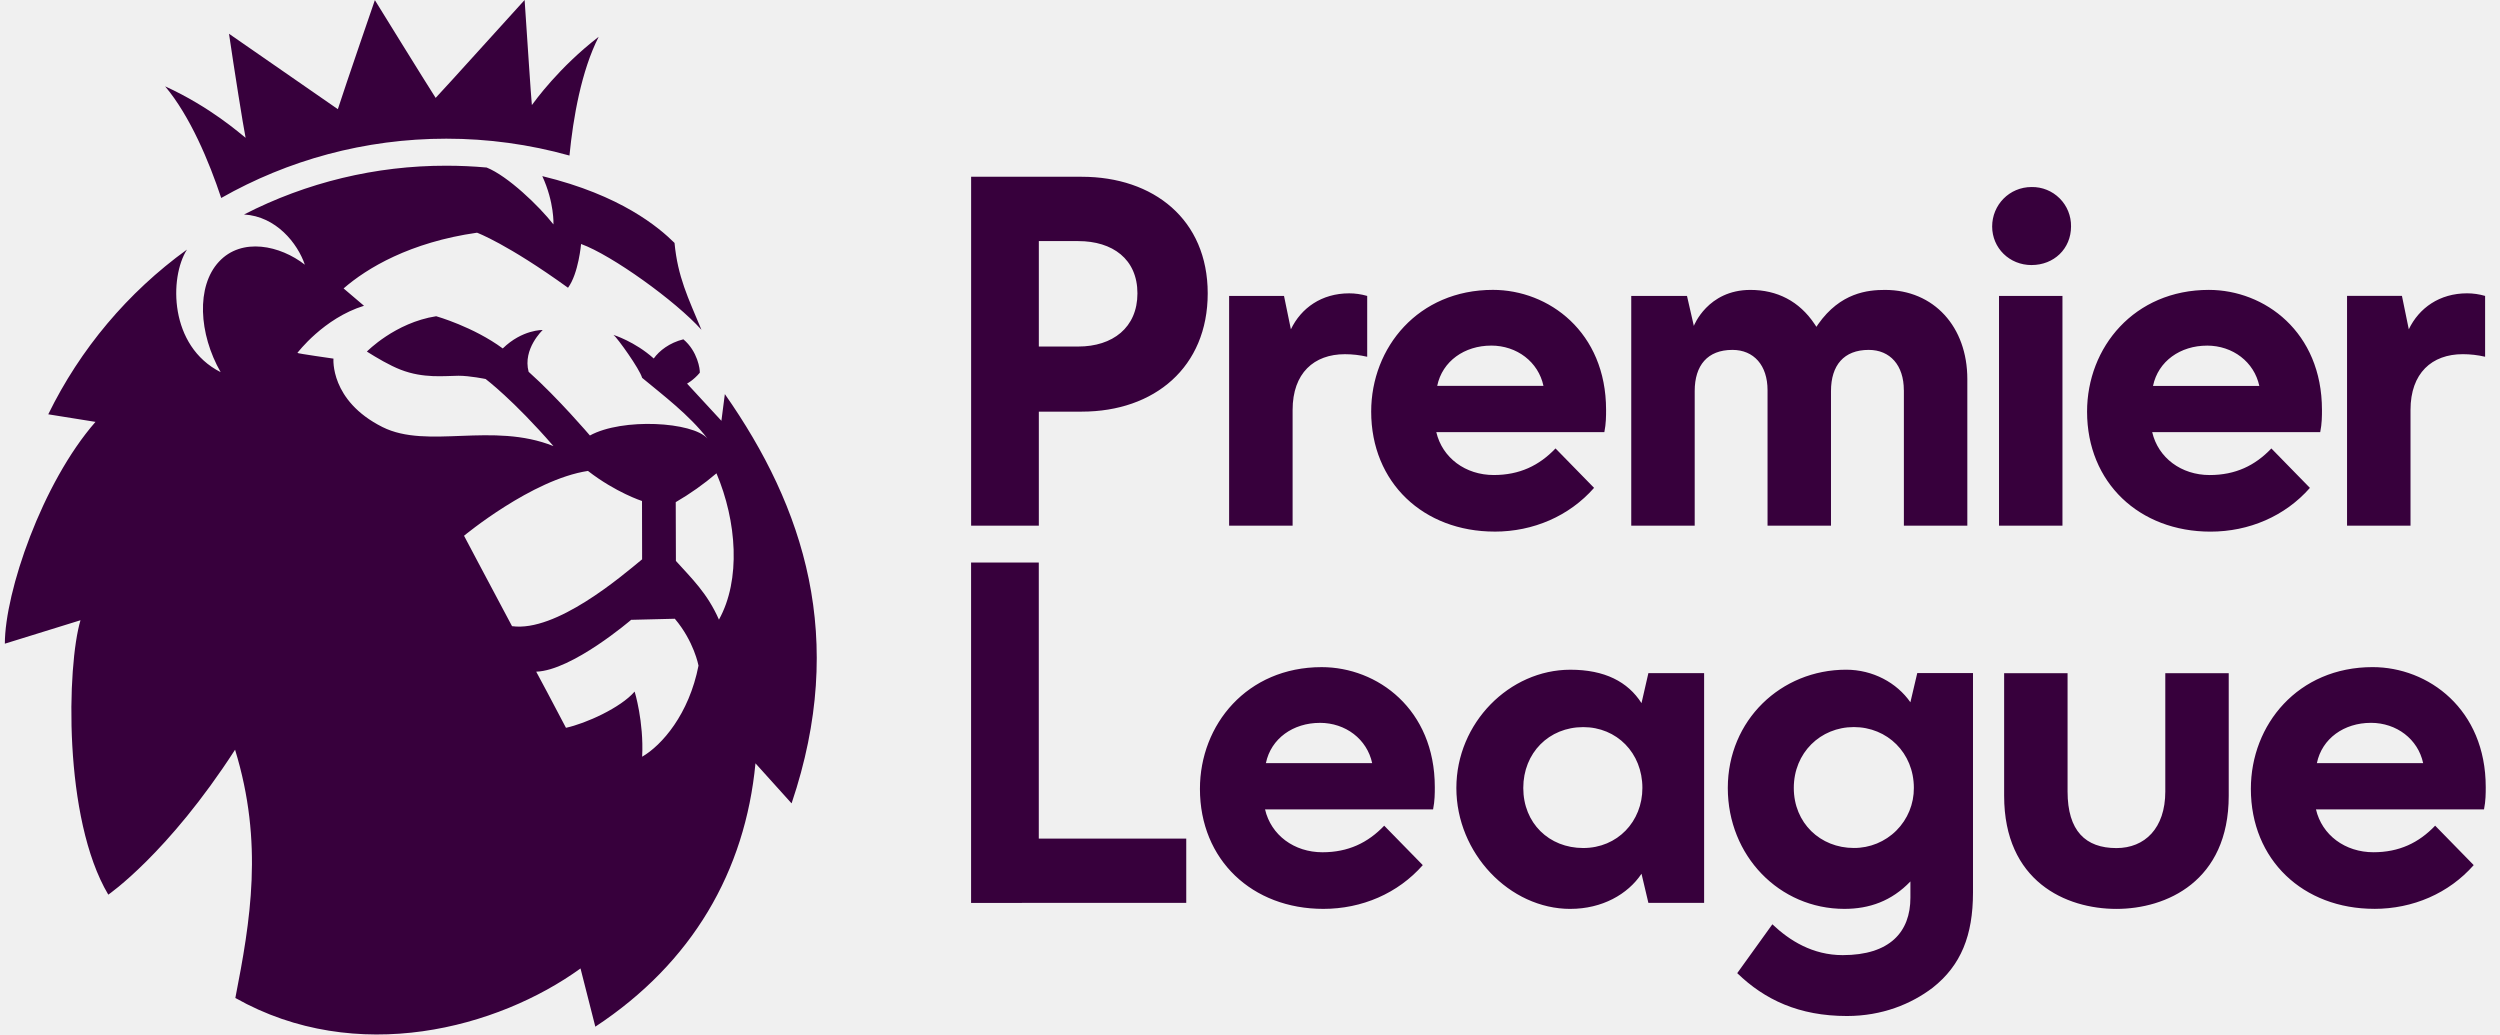
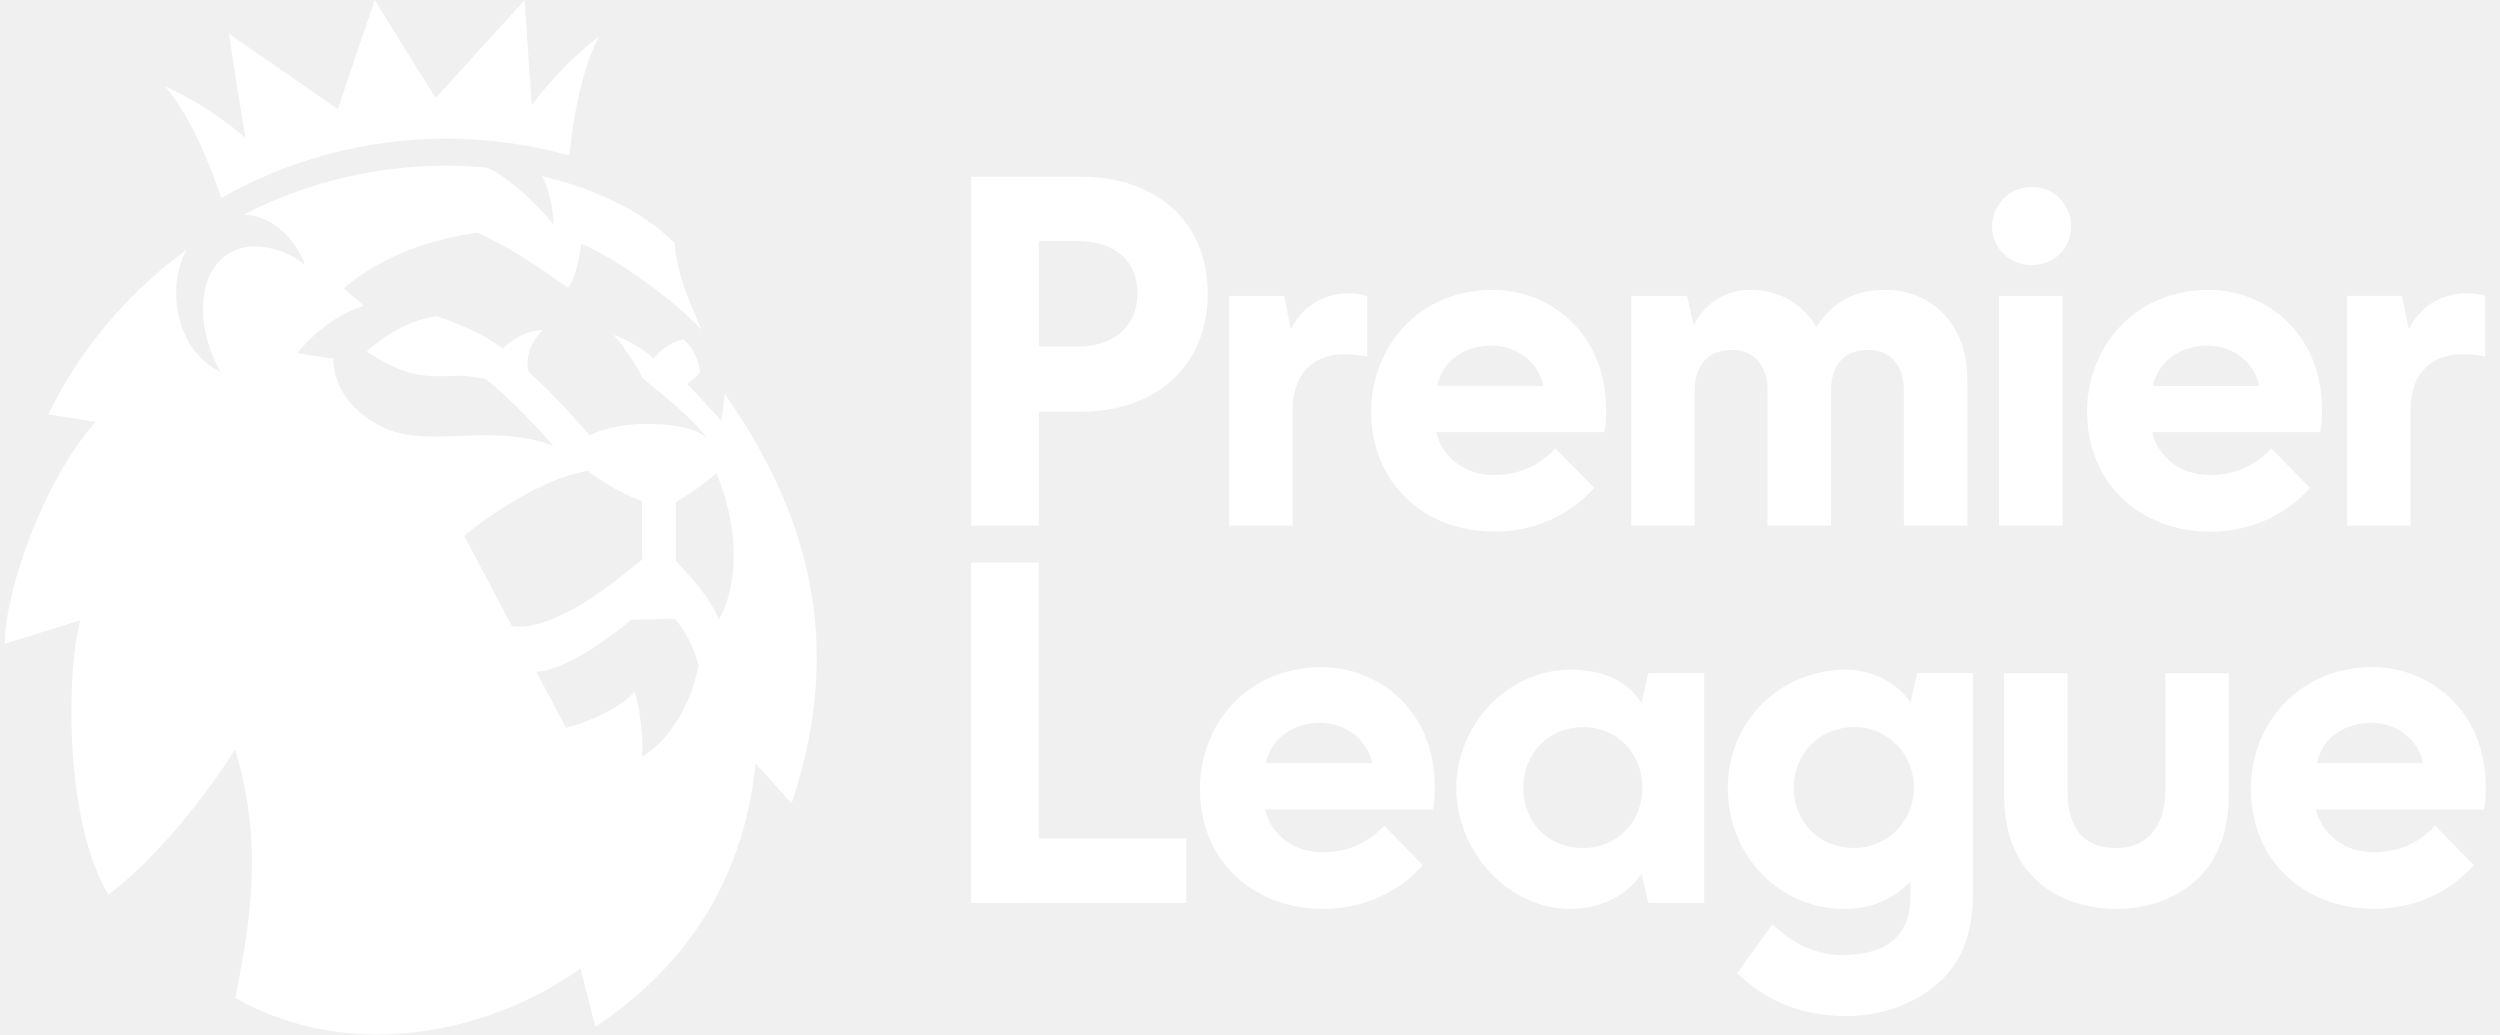
<svg xmlns="http://www.w3.org/2000/svg" width="116" height="48" fill="none">
  <g clip-path="url(#a)">
-     <path fill="#37003C" d="M45.06 24.392V8.202h5.13c3.342 0 5.848 1.988 5.848 5.41S53.571 19.1 50.191 19.1h-1.989v5.291zm3.142-8.313h1.83c1.592 0 2.745-.875 2.745-2.467s-1.155-2.425-2.745-2.425h-1.83zm50 26.094c-2.347 0-5.21-1.274-5.21-5.25v-5.688h2.943v5.49c0 1.83.836 2.626 2.267 2.626 1.313 0 2.268-.914 2.268-2.625v-5.49h2.943v5.687c0 3.978-2.904 5.25-5.21 5.25m-25.337 0c-2.825 0-5.291-2.586-5.291-5.61 0-3.023 2.466-5.488 5.29-5.488 1.592 0 2.667.557 3.301 1.55l.319-1.392h2.586v10.66h-2.586l-.319-1.351c-.637.955-1.83 1.63-3.3 1.63m.597-8.434c-1.592 0-2.783 1.194-2.783 2.824 0 1.631 1.194 2.786 2.783 2.786 1.59 0 2.744-1.233 2.744-2.786 0-1.63-1.193-2.824-2.744-2.824m19.291-20.008h2.944v10.66h-2.944zm1.512-1.431c-1.033 0-1.83-.795-1.83-1.791 0-.997.795-1.83 1.83-1.83a1.8 1.8 0 0 1 1.83 1.83c0 1.035-.795 1.79-1.83 1.79m-5.928 5.806c0-1.154-.637-1.869-1.63-1.869-1.155 0-1.75.717-1.75 1.91v6.245h-2.944v-6.286c0-1.154-.637-1.869-1.63-1.869-1.155 0-1.75.717-1.75 1.91v6.245h-2.944v-10.66h2.586l.318 1.392s.637-1.67 2.625-1.67c1.233 0 2.268.518 2.983 1.592l.08.12.08-.12c1.035-1.47 2.306-1.592 3.103-1.592 2.268 0 3.819 1.711 3.819 4.137v6.803h-2.944v-6.286zm20.565 6.285v-10.66h2.547l.318 1.551c.477-.994 1.432-1.67 2.705-1.67q.419 0 .836.12v2.823a4.6 4.6 0 0 0-1.035-.119c-1.432 0-2.426.875-2.426 2.586v5.37h-2.945m-51.872 0v-10.66h2.547l.319 1.551c.476-.994 1.431-1.67 2.705-1.67q.416 0 .836.12v2.823a4.6 4.6 0 0 0-1.035-.119c-1.432 0-2.426.875-2.426 2.586v5.37H57.03M45.058 41.895V26.103H48.2V38.91h6.842v2.983zm16.347.277c-3.3 0-5.728-2.268-5.728-5.569 0-2.982 2.187-5.648 5.648-5.648 2.586 0 5.25 1.95 5.25 5.568 0 .278 0 .637-.08 1.033h-7.797c.277 1.194 1.351 1.989 2.664 1.989 1.193 0 2.107-.438 2.865-1.233l1.79 1.83c-1.155 1.313-2.825 2.03-4.616 2.03m-.158-8.631c-1.233 0-2.268.717-2.506 1.869h4.932c-.239-1.113-1.233-1.87-2.426-1.87m48.926 8.63c-3.301 0-5.729-2.267-5.729-5.568 0-2.982 2.188-5.648 5.649-5.648 2.586 0 5.249 1.95 5.249 5.568 0 .278 0 .637-.08 1.033h-7.797c.278 1.194 1.352 1.989 2.667 1.989 1.193 0 2.107-.438 2.863-1.233l1.789 1.83c-1.155 1.313-2.825 2.03-4.614 2.03m-.158-8.631c-1.232 0-2.267.717-2.505 1.869h4.931c-.238-1.113-1.232-1.87-2.426-1.87m-7.439-8.871c-3.3 0-5.729-2.268-5.729-5.569 0-2.982 2.188-5.648 5.649-5.648 2.586 0 5.25 1.95 5.25 5.568 0 .277 0 .637-.081 1.033h-7.796c.279 1.194 1.351 1.99 2.666 1.99 1.193 0 2.107-.437 2.863-1.234l1.789 1.83c-1.155 1.313-2.824 2.03-4.616 2.03m-.158-8.631c-1.232 0-2.267.717-2.506 1.869h4.932c-.238-1.113-1.232-1.87-2.426-1.87m-33.054 8.63c-3.301 0-5.729-2.267-5.729-5.568 0-2.982 2.188-5.648 5.649-5.648 2.585 0 5.25 1.95 5.25 5.568 0 .277 0 .637-.08 1.033h-7.798c.28 1.194 1.354 1.99 2.666 1.99 1.194 0 2.108-.437 2.866-1.234l1.789 1.83c-1.155 1.313-2.824 2.03-4.616 2.03m-.158-8.631c-1.232 0-2.267.717-2.505 1.869h4.931c-.238-1.113-1.232-1.87-2.426-1.87m16.827 17.701c-1.551 0-2.786 1.194-2.786 2.824 0 1.631 1.233 2.786 2.786 2.786a2.767 2.767 0 0 0 2.785-2.786c0-1.63-1.235-2.824-2.785-2.824m2.625-1.154.318-1.352h2.586v10.184c0 1.988-.557 3.38-1.87 4.416-.993.756-2.347 1.313-3.978 1.313-2.226 0-3.818-.756-5.092-1.989l1.631-2.267c.795.756 1.87 1.431 3.262 1.431 2.187 0 3.143-1.074 3.143-2.664v-.755c-.875.913-1.909 1.273-3.063 1.273-3.023 0-5.41-2.467-5.41-5.61 0-3.142 2.467-5.488 5.49-5.488 1.233 0 2.348.598 2.983 1.512M7.665 4.007c2.122.972 3.484 2.2 3.731 2.387-.112-.55-.53-3.186-.77-4.828 1.236.86 4.108 2.852 5.05 3.5.383-1.187 1.718-5.06 1.718-5.06s2.408 3.901 2.82 4.536c.502-.527 3.383-3.73 4.128-4.542.125 1.843.296 4.481.335 4.877.148-.197 1.25-1.74 3.097-3.166-.801 1.577-1.182 3.756-1.353 5.506a21.2 21.2 0 0 0-5.714-.782c-3.796 0-7.361 1-10.443 2.75-.561-1.687-1.438-3.79-2.601-5.178zm0 0c2.122.972 3.484 2.2 3.731 2.387-.112-.55-.53-3.186-.77-4.828 1.236.86 4.108 2.852 5.05 3.5.383-1.187 1.718-5.06 1.718-5.06s2.408 3.901 2.82 4.536c.502-.527 3.383-3.73 4.128-4.542.125 1.843.296 4.481.337 4.877.148-.197 1.25-1.74 3.098-3.166-.802 1.577-1.183 3.756-1.354 5.506a21.2 21.2 0 0 0-5.714-.782c-3.796 0-7.361 1-10.443 2.75-.561-1.687-1.438-3.79-2.601-5.178m29.06 33.265-1.671-1.854c-.479 5.007-2.928 9.256-7.431 12.22l-.687-2.702c-3.823 2.764-10.383 4.553-16.016 1.37.697-3.572 1.319-7.187-.013-11.519-3.119 4.832-5.882 6.725-5.882 6.725-2.106-3.539-1.917-10.64-1.29-12.733l-3.51 1.088c0-2.385 1.72-7.45 4.206-10.292l-2.192-.351a20.6 20.6 0 0 1 6.43-7.639h.003c-.817 1.29-.828 4.472 1.566 5.683-1.018-1.782-1.14-3.983-.08-5.124 1.063-1.148 2.848-.754 3.987.138-.338-.994-1.332-2.243-2.822-2.33a20.46 20.46 0 0 1 9.384-2.263 21 21 0 0 1 1.874.084c.983.396 2.425 1.78 3.099 2.64 0 0 .048-1.015-.518-2.241 3.66.888 5.404 2.378 6.136 3.099.15 1.579.624 2.53 1.25 4.033-1.185-1.33-4.165-3.47-5.586-3.983 0 0-.117 1.37-.606 2.031-2.831-2.044-4.222-2.555-4.222-2.555-3.11.444-5.107 1.643-6.191 2.586l.946.805c-1.873.576-3.09 2.188-3.09 2.188.012.028 1.674.264 1.674.264s-.17 1.951 2.274 3.175c2.09 1.046 5.1-.251 7.933.884-1.865-2.15-3.147-3.113-3.147-3.113s-.74-.153-1.263-.151c-.65.004-1.617.134-2.683-.282-.507-.197-1.1-.548-1.564-.84 0 0 1.308-1.343 3.216-1.64 0 0 1.722.486 3.089 1.495.907-.884 1.854-.856 1.854-.856s-.938.877-.654 1.939c1.364 1.217 2.844 2.956 2.844 2.956 1.507-.827 4.782-.637 5.455.143-.853-1.105-2.081-2.027-3.032-2.818-.115-.413-1.152-1.86-1.328-1.992 0 0 .988.305 1.867 1.094.256-.36.728-.728 1.374-.89.664.556.78 1.41.762 1.552-.301.355-.591.503-.591.503l1.594 1.726.16-1.239c3.675 5.248 5.68 11.33 3.101 18.977zM29.794 25.96l-.005-2.714s-1.21-.39-2.508-1.395c-2.599.394-5.75 3.008-5.75 3.008s1.066 2.019 2.227 4.195c2.046.282 5.06-2.297 6.031-3.097zm2.616 4.922s-.208-1.122-1.098-2.172l-2.027.05s-2.738 2.352-4.405 2.406c0 0 .92 1.711 1.381 2.604.92-.2 2.537-.928 3.186-1.681 0 0 .431 1.388.349 3.023.914-.532 2.174-1.966 2.616-4.232zm.834-8.92a13 13 0 0 1-1.89 1.338l.008 2.727c.734.816 1.455 1.492 1.997 2.724 1.024-1.843.83-4.559-.115-6.79" />
+     <path fill="#FFFFFF" d="M45.06 24.392V8.202h5.13c3.342 0 5.848 1.988 5.848 5.41S53.571 19.1 50.191 19.1h-1.989v5.291zm3.142-8.313h1.83c1.592 0 2.745-.875 2.745-2.467s-1.155-2.425-2.745-2.425h-1.83zm50 26.094c-2.347 0-5.21-1.274-5.21-5.25v-5.688h2.943v5.49c0 1.83.836 2.626 2.267 2.626 1.313 0 2.268-.914 2.268-2.625v-5.49h2.943v5.687c0 3.978-2.904 5.25-5.21 5.25m-25.337 0c-2.825 0-5.291-2.586-5.291-5.61 0-3.023 2.466-5.488 5.29-5.488 1.592 0 2.667.557 3.301 1.55l.319-1.392h2.586v10.66h-2.586l-.319-1.351c-.637.955-1.83 1.63-3.3 1.63m.597-8.434c-1.592 0-2.783 1.194-2.783 2.824 0 1.631 1.194 2.786 2.783 2.786 1.59 0 2.744-1.233 2.744-2.786 0-1.63-1.193-2.824-2.744-2.824m19.291-20.008h2.944v10.66h-2.944zm1.512-1.431c-1.033 0-1.83-.795-1.83-1.791 0-.997.795-1.83 1.83-1.83a1.8 1.8 0 0 1 1.83 1.83c0 1.035-.795 1.79-1.83 1.79m-5.928 5.806c0-1.154-.637-1.869-1.63-1.869-1.155 0-1.75.717-1.75 1.91v6.245h-2.944v-6.286c0-1.154-.637-1.869-1.63-1.869-1.155 0-1.75.717-1.75 1.91v6.245h-2.944v-10.66h2.586l.318 1.392s.637-1.67 2.625-1.67c1.233 0 2.268.518 2.983 1.592l.08.12.08-.12c1.035-1.47 2.306-1.592 3.103-1.592 2.268 0 3.819 1.711 3.819 4.137v6.803h-2.944v-6.286zm20.565 6.285v-10.66h2.547l.318 1.551c.477-.994 1.432-1.67 2.705-1.67q.419 0 .836.12v2.823a4.6 4.6 0 0 0-1.035-.119c-1.432 0-2.426.875-2.426 2.586v5.37h-2.945m-51.872 0v-10.66h2.547l.319 1.551c.476-.994 1.431-1.67 2.705-1.67q.416 0 .836.12v2.823a4.6 4.6 0 0 0-1.035-.119c-1.432 0-2.426.875-2.426 2.586v5.37H57.03M45.058 41.895V26.103H48.2V38.91h6.842v2.983zm16.347.277c-3.3 0-5.728-2.268-5.728-5.569 0-2.982 2.187-5.648 5.648-5.648 2.586 0 5.25 1.95 5.25 5.568 0 .278 0 .637-.08 1.033h-7.797c.277 1.194 1.351 1.989 2.664 1.989 1.193 0 2.107-.438 2.865-1.233l1.79 1.83c-1.155 1.313-2.825 2.03-4.616 2.03m-.158-8.631c-1.233 0-2.268.717-2.506 1.869h4.932c-.239-1.113-1.233-1.87-2.426-1.87m48.926 8.63c-3.301 0-5.729-2.267-5.729-5.568 0-2.982 2.188-5.648 5.649-5.648 2.586 0 5.249 1.95 5.249 5.568 0 .278 0 .637-.08 1.033h-7.797c.278 1.194 1.352 1.989 2.667 1.989 1.193 0 2.107-.438 2.863-1.233l1.789 1.83c-1.155 1.313-2.825 2.03-4.614 2.03m-.158-8.631c-1.232 0-2.267.717-2.505 1.869h4.931c-.238-1.113-1.232-1.87-2.426-1.87m-7.439-8.871c-3.3 0-5.729-2.268-5.729-5.569 0-2.982 2.188-5.648 5.649-5.648 2.586 0 5.25 1.95 5.25 5.568 0 .277 0 .637-.081 1.033h-7.796c.279 1.194 1.351 1.99 2.666 1.99 1.193 0 2.107-.437 2.863-1.234l1.789 1.83c-1.155 1.313-2.824 2.03-4.616 2.03m-.158-8.631c-1.232 0-2.267.717-2.506 1.869h4.932c-.238-1.113-1.232-1.87-2.426-1.87m-33.054 8.63c-3.301 0-5.729-2.267-5.729-5.568 0-2.982 2.188-5.648 5.649-5.648 2.585 0 5.25 1.95 5.25 5.568 0 .277 0 .637-.08 1.033h-7.798c.28 1.194 1.354 1.99 2.666 1.99 1.194 0 2.108-.437 2.866-1.234l1.789 1.83c-1.155 1.313-2.824 2.03-4.616 2.03m-.158-8.631c-1.232 0-2.267.717-2.505 1.869h4.931c-.238-1.113-1.232-1.87-2.426-1.87m16.827 17.701c-1.551 0-2.786 1.194-2.786 2.824 0 1.631 1.233 2.786 2.786 2.786a2.767 2.767 0 0 0 2.785-2.786c0-1.63-1.235-2.824-2.785-2.824m2.625-1.154.318-1.352h2.586v10.184c0 1.988-.557 3.38-1.87 4.416-.993.756-2.347 1.313-3.978 1.313-2.226 0-3.818-.756-5.092-1.989l1.631-2.267c.795.756 1.87 1.431 3.262 1.431 2.187 0 3.143-1.074 3.143-2.664v-.755c-.875.913-1.909 1.273-3.063 1.273-3.023 0-5.41-2.467-5.41-5.61 0-3.142 2.467-5.488 5.49-5.488 1.233 0 2.348.598 2.983 1.512M7.665 4.007c2.122.972 3.484 2.2 3.731 2.387-.112-.55-.53-3.186-.77-4.828 1.236.86 4.108 2.852 5.05 3.5.383-1.187 1.718-5.06 1.718-5.06s2.408 3.901 2.82 4.536c.502-.527 3.383-3.73 4.128-4.542.125 1.843.296 4.481.335 4.877.148-.197 1.25-1.74 3.097-3.166-.801 1.577-1.182 3.756-1.353 5.506a21.2 21.2 0 0 0-5.714-.782c-3.796 0-7.361 1-10.443 2.75-.561-1.687-1.438-3.79-2.601-5.178zm0 0c2.122.972 3.484 2.2 3.731 2.387-.112-.55-.53-3.186-.77-4.828 1.236.86 4.108 2.852 5.05 3.5.383-1.187 1.718-5.06 1.718-5.06s2.408 3.901 2.82 4.536c.502-.527 3.383-3.73 4.128-4.542.125 1.843.296 4.481.337 4.877.148-.197 1.25-1.74 3.098-3.166-.802 1.577-1.183 3.756-1.354 5.506a21.2 21.2 0 0 0-5.714-.782c-3.796 0-7.361 1-10.443 2.75-.561-1.687-1.438-3.79-2.601-5.178m29.06 33.265-1.671-1.854c-.479 5.007-2.928 9.256-7.431 12.22l-.687-2.702c-3.823 2.764-10.383 4.553-16.016 1.37.697-3.572 1.319-7.187-.013-11.519-3.119 4.832-5.882 6.725-5.882 6.725-2.106-3.539-1.917-10.64-1.29-12.733l-3.51 1.088c0-2.385 1.72-7.45 4.206-10.292l-2.192-.351a20.6 20.6 0 0 1 6.43-7.639h.003c-.817 1.29-.828 4.472 1.566 5.683-1.018-1.782-1.14-3.983-.08-5.124 1.063-1.148 2.848-.754 3.987.138-.338-.994-1.332-2.243-2.822-2.33a20.46 20.46 0 0 1 9.384-2.263 21 21 0 0 1 1.874.084c.983.396 2.425 1.78 3.099 2.64 0 0 .048-1.015-.518-2.241 3.66.888 5.404 2.378 6.136 3.099.15 1.579.624 2.53 1.25 4.033-1.185-1.33-4.165-3.47-5.586-3.983 0 0-.117 1.37-.606 2.031-2.831-2.044-4.222-2.555-4.222-2.555-3.11.444-5.107 1.643-6.191 2.586l.946.805c-1.873.576-3.09 2.188-3.09 2.188.012.028 1.674.264 1.674.264s-.17 1.951 2.274 3.175c2.09 1.046 5.1-.251 7.933.884-1.865-2.15-3.147-3.113-3.147-3.113s-.74-.153-1.263-.151c-.65.004-1.617.134-2.683-.282-.507-.197-1.1-.548-1.564-.84 0 0 1.308-1.343 3.216-1.64 0 0 1.722.486 3.089 1.495.907-.884 1.854-.856 1.854-.856s-.938.877-.654 1.939c1.364 1.217 2.844 2.956 2.844 2.956 1.507-.827 4.782-.637 5.455.143-.853-1.105-2.081-2.027-3.032-2.818-.115-.413-1.152-1.86-1.328-1.992 0 0 .988.305 1.867 1.094.256-.36.728-.728 1.374-.89.664.556.78 1.41.762 1.552-.301.355-.591.503-.591.503l1.594 1.726.16-1.239c3.675 5.248 5.68 11.33 3.101 18.977zM29.794 25.96l-.005-2.714s-1.21-.39-2.508-1.395c-2.599.394-5.75 3.008-5.75 3.008s1.066 2.019 2.227 4.195c2.046.282 5.06-2.297 6.031-3.097zm2.616 4.922s-.208-1.122-1.098-2.172l-2.027.05s-2.738 2.352-4.405 2.406c0 0 .92 1.711 1.381 2.604.92-.2 2.537-.928 3.186-1.681 0 0 .431 1.388.349 3.023.914-.532 2.174-1.966 2.616-4.232zm.834-8.92a13 13 0 0 1-1.89 1.338l.008 2.727c.734.816 1.455 1.492 1.997 2.724 1.024-1.843.83-4.559-.115-6.79" />
  </g>
  <defs>
    <clipPath id="a">
      <path fill="#fff" d="M0 0h115.5v48H0z" />
    </clipPath>
  </defs>
</svg>
